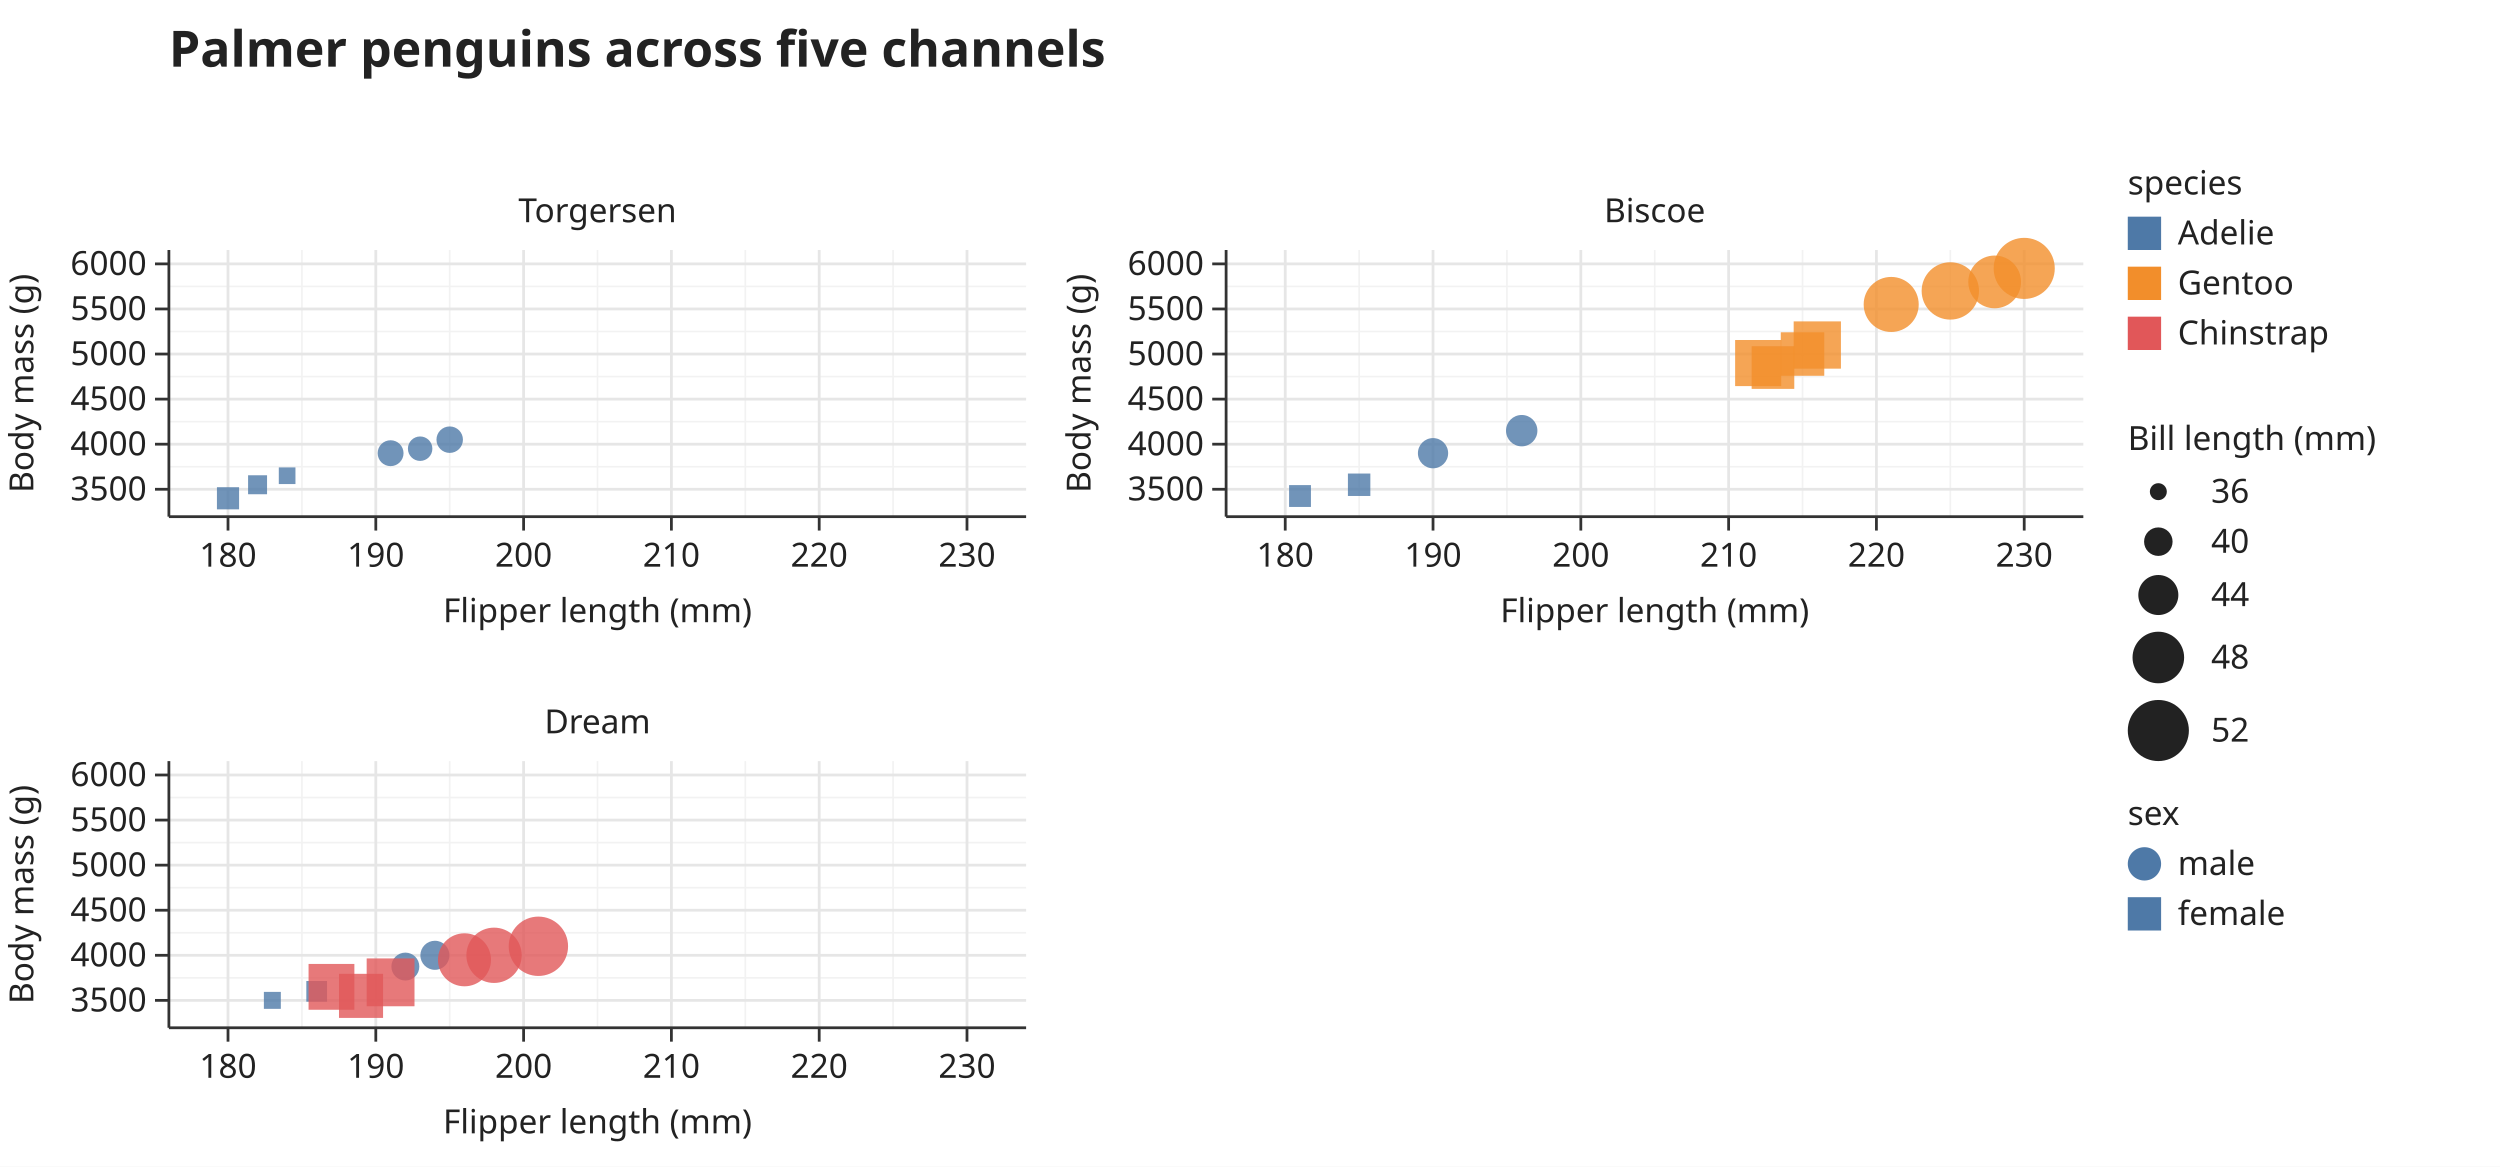
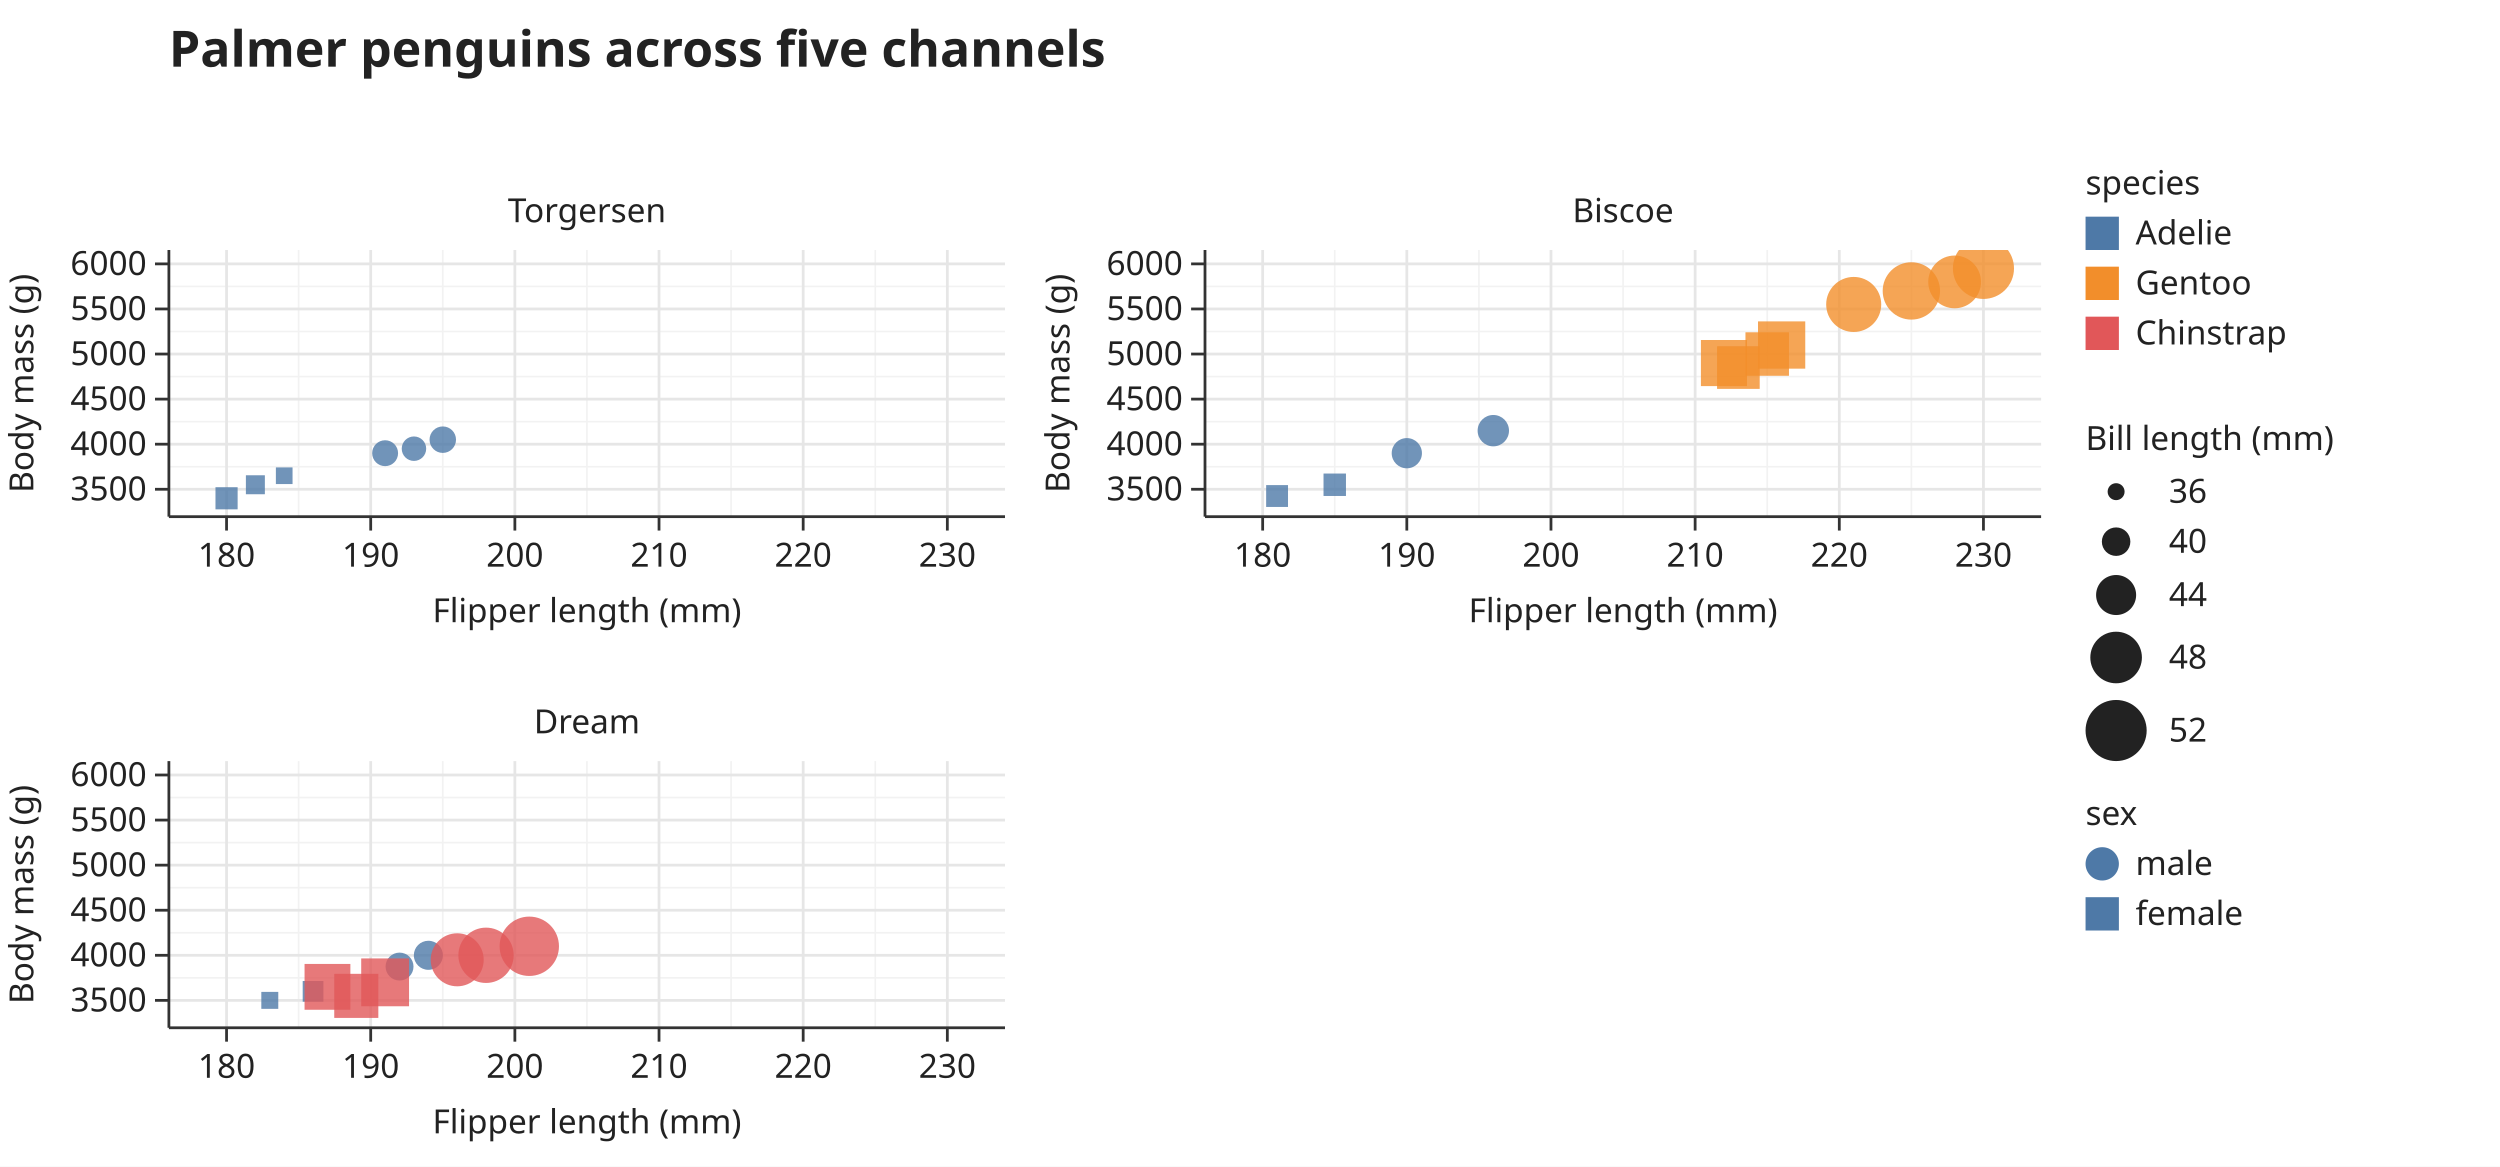
<svg xmlns="http://www.w3.org/2000/svg" width="900" height="420" viewBox="0 0 900 420" role="img" aria-label="Palmer penguins across five channels">
  <rect class="algraf-background" x="0" y="0" width="900" height="420" fill="#ffffff" />
  <text class="algraf-title" x="60.8" y="24" font-family="system-ui, sans-serif" font-size="18" font-weight="600" fill="#222222">Palmer penguins across five channels</text>
-   <rect class="algraf-plot-area algraf-facet-panel" x="60.8" y="90" width="308.6" height="96" fill="#ffffff" />
-   <rect class="algraf-plot-area algraf-facet-panel" x="441.4" y="90" width="308.6" height="96" fill="#ffffff" />
-   <rect class="algraf-plot-area algraf-facet-panel" x="60.8" y="274" width="308.6" height="96" fill="#ffffff" />
+   <rect class="algraf-plot-area algraf-facet-panel" x="60.8" y="90" width="301" height="96" fill="#ffffff" />
+   <rect class="algraf-plot-area algraf-facet-panel" x="433.8" y="90" width="301" height="96" fill="#ffffff" />
+   <rect class="algraf-plot-area algraf-facet-panel" x="60.8" y="274" width="301" height="96" fill="#ffffff" />
  <g class="algraf-facet-strip">
-     <rect x="60.8" y="66" width="308.6" height="18" fill="#ffffff" />
-     <text x="215.1" y="80" text-anchor="middle" font-family="system-ui, sans-serif" font-size="12" fill="#222222">Torgersen</text>
+     <rect x="60.8" y="66" width="301" height="18" fill="#ffffff" />
+     <text x="211.3" y="80" text-anchor="middle" font-family="system-ui, sans-serif" font-size="12" fill="#222222">Torgersen</text>
  </g>
  <g class="algraf-facet-strip">
-     <rect x="441.4" y="66" width="308.6" height="18" fill="#ffffff" />
-     <text x="595.7" y="80" text-anchor="middle" font-family="system-ui, sans-serif" font-size="12" fill="#222222">Biscoe</text>
+     <rect x="433.8" y="66" width="301" height="18" fill="#ffffff" />
+     <text x="584.3" y="80" text-anchor="middle" font-family="system-ui, sans-serif" font-size="12" fill="#222222">Biscoe</text>
  </g>
  <g class="algraf-facet-strip">
-     <rect x="60.8" y="250" width="308.6" height="18" fill="#ffffff" />
-     <text x="215.1" y="264" text-anchor="middle" font-family="system-ui, sans-serif" font-size="12" fill="#222222">Dream</text>
+     <rect x="60.8" y="250" width="301" height="18" fill="#ffffff" />
+     <text x="211.3" y="264" text-anchor="middle" font-family="system-ui, sans-serif" font-size="12" fill="#222222">Dream</text>
  </g>
  <g class="algraf-grid">
-     <line x1="108.686" y1="90" x2="108.686" y2="186" stroke="#f2f2f2" stroke-width="0.6" />
-     <line x1="161.893" y1="90" x2="161.893" y2="186" stroke="#f2f2f2" stroke-width="0.6" />
-     <line x1="215.1" y1="90" x2="215.1" y2="186" stroke="#f2f2f2" stroke-width="0.6" />
-     <line x1="268.307" y1="90" x2="268.307" y2="186" stroke="#f2f2f2" stroke-width="0.6" />
-     <line x1="321.514" y1="90" x2="321.514" y2="186" stroke="#f2f2f2" stroke-width="0.6" />
-     <line x1="60.8" y1="168.02" x2="369.4" y2="168.02" stroke="#f2f2f2" stroke-width="0.6" />
-     <line x1="60.8" y1="151.793" x2="369.4" y2="151.793" stroke="#f2f2f2" stroke-width="0.6" />
-     <line x1="60.8" y1="135.566" x2="369.4" y2="135.566" stroke="#f2f2f2" stroke-width="0.6" />
-     <line x1="60.8" y1="119.339" x2="369.4" y2="119.339" stroke="#f2f2f2" stroke-width="0.6" />
-     <line x1="60.8" y1="103.112" x2="369.4" y2="103.112" stroke="#f2f2f2" stroke-width="0.6" />
-     <line x1="82.083" y1="90" x2="82.083" y2="186" stroke="#e6e6e6" stroke-width="1" />
-     <line x1="135.29" y1="90" x2="135.29" y2="186" stroke="#e6e6e6" stroke-width="1" />
-     <line x1="188.497" y1="90" x2="188.497" y2="186" stroke="#e6e6e6" stroke-width="1" />
-     <line x1="241.703" y1="90" x2="241.703" y2="186" stroke="#e6e6e6" stroke-width="1" />
-     <line x1="294.91" y1="90" x2="294.91" y2="186" stroke="#e6e6e6" stroke-width="1" />
-     <line x1="348.117" y1="90" x2="348.117" y2="186" stroke="#e6e6e6" stroke-width="1" />
-     <line x1="60.8" y1="176.134" x2="369.4" y2="176.134" stroke="#e6e6e6" stroke-width="1" />
-     <line x1="60.8" y1="159.907" x2="369.4" y2="159.907" stroke="#e6e6e6" stroke-width="1" />
-     <line x1="60.8" y1="143.68" x2="369.4" y2="143.68" stroke="#e6e6e6" stroke-width="1" />
-     <line x1="60.8" y1="127.452" x2="369.4" y2="127.452" stroke="#e6e6e6" stroke-width="1" />
-     <line x1="60.8" y1="111.225" x2="369.4" y2="111.225" stroke="#e6e6e6" stroke-width="1" />
-     <line x1="60.8" y1="94.998" x2="369.4" y2="94.998" stroke="#e6e6e6" stroke-width="1" />
+     <line x1="107.507" y1="90" x2="107.507" y2="186" stroke="#f2f2f2" stroke-width="0.6" />
+     <line x1="159.403" y1="90" x2="159.403" y2="186" stroke="#f2f2f2" stroke-width="0.6" />
+     <line x1="211.3" y1="90" x2="211.3" y2="186" stroke="#f2f2f2" stroke-width="0.6" />
+     <line x1="263.197" y1="90" x2="263.197" y2="186" stroke="#f2f2f2" stroke-width="0.6" />
+     <line x1="315.093" y1="90" x2="315.093" y2="186" stroke="#f2f2f2" stroke-width="0.6" />
+     <line x1="60.8" y1="168.02" x2="361.8" y2="168.02" stroke="#f2f2f2" stroke-width="0.6" />
+     <line x1="60.8" y1="151.793" x2="361.8" y2="151.793" stroke="#f2f2f2" stroke-width="0.6" />
+     <line x1="60.8" y1="135.566" x2="361.8" y2="135.566" stroke="#f2f2f2" stroke-width="0.6" />
+     <line x1="60.8" y1="119.339" x2="361.8" y2="119.339" stroke="#f2f2f2" stroke-width="0.6" />
+     <line x1="60.8" y1="103.112" x2="361.8" y2="103.112" stroke="#f2f2f2" stroke-width="0.6" />
+     <line x1="81.559" y1="90" x2="81.559" y2="186" stroke="#e6e6e6" stroke-width="1" />
+     <line x1="133.455" y1="90" x2="133.455" y2="186" stroke="#e6e6e6" stroke-width="1" />
+     <line x1="185.352" y1="90" x2="185.352" y2="186" stroke="#e6e6e6" stroke-width="1" />
+     <line x1="237.248" y1="90" x2="237.248" y2="186" stroke="#e6e6e6" stroke-width="1" />
+     <line x1="289.145" y1="90" x2="289.145" y2="186" stroke="#e6e6e6" stroke-width="1" />
+     <line x1="341.041" y1="90" x2="341.041" y2="186" stroke="#e6e6e6" stroke-width="1" />
+     <line x1="60.8" y1="176.134" x2="361.8" y2="176.134" stroke="#e6e6e6" stroke-width="1" />
+     <line x1="60.8" y1="159.907" x2="361.8" y2="159.907" stroke="#e6e6e6" stroke-width="1" />
+     <line x1="60.8" y1="143.68" x2="361.8" y2="143.68" stroke="#e6e6e6" stroke-width="1" />
+     <line x1="60.8" y1="127.452" x2="361.8" y2="127.452" stroke="#e6e6e6" stroke-width="1" />
+     <line x1="60.8" y1="111.225" x2="361.8" y2="111.225" stroke="#e6e6e6" stroke-width="1" />
+     <line x1="60.8" y1="94.998" x2="361.8" y2="94.998" stroke="#e6e6e6" stroke-width="1" />
  </g>
  <g class="algraf-grid">
-     <line x1="489.286" y1="90" x2="489.286" y2="186" stroke="#f2f2f2" stroke-width="0.6" />
-     <line x1="542.493" y1="90" x2="542.493" y2="186" stroke="#f2f2f2" stroke-width="0.6" />
-     <line x1="595.7" y1="90" x2="595.7" y2="186" stroke="#f2f2f2" stroke-width="0.6" />
-     <line x1="648.907" y1="90" x2="648.907" y2="186" stroke="#f2f2f2" stroke-width="0.6" />
-     <line x1="702.114" y1="90" x2="702.114" y2="186" stroke="#f2f2f2" stroke-width="0.6" />
-     <line x1="441.4" y1="168.02" x2="750" y2="168.02" stroke="#f2f2f2" stroke-width="0.6" />
-     <line x1="441.4" y1="151.793" x2="750" y2="151.793" stroke="#f2f2f2" stroke-width="0.6" />
-     <line x1="441.4" y1="135.566" x2="750" y2="135.566" stroke="#f2f2f2" stroke-width="0.6" />
-     <line x1="441.4" y1="119.339" x2="750" y2="119.339" stroke="#f2f2f2" stroke-width="0.6" />
-     <line x1="441.4" y1="103.112" x2="750" y2="103.112" stroke="#f2f2f2" stroke-width="0.6" />
-     <line x1="462.683" y1="90" x2="462.683" y2="186" stroke="#e6e6e6" stroke-width="1" />
-     <line x1="515.89" y1="90" x2="515.89" y2="186" stroke="#e6e6e6" stroke-width="1" />
-     <line x1="569.097" y1="90" x2="569.097" y2="186" stroke="#e6e6e6" stroke-width="1" />
-     <line x1="622.303" y1="90" x2="622.303" y2="186" stroke="#e6e6e6" stroke-width="1" />
-     <line x1="675.51" y1="90" x2="675.51" y2="186" stroke="#e6e6e6" stroke-width="1" />
-     <line x1="728.717" y1="90" x2="728.717" y2="186" stroke="#e6e6e6" stroke-width="1" />
-     <line x1="441.4" y1="176.134" x2="750" y2="176.134" stroke="#e6e6e6" stroke-width="1" />
-     <line x1="441.4" y1="159.907" x2="750" y2="159.907" stroke="#e6e6e6" stroke-width="1" />
-     <line x1="441.4" y1="143.68" x2="750" y2="143.68" stroke="#e6e6e6" stroke-width="1" />
-     <line x1="441.4" y1="127.452" x2="750" y2="127.452" stroke="#e6e6e6" stroke-width="1" />
-     <line x1="441.4" y1="111.225" x2="750" y2="111.225" stroke="#e6e6e6" stroke-width="1" />
-     <line x1="441.4" y1="94.998" x2="750" y2="94.998" stroke="#e6e6e6" stroke-width="1" />
+     <line x1="480.507" y1="90" x2="480.507" y2="186" stroke="#f2f2f2" stroke-width="0.6" />
+     <line x1="532.403" y1="90" x2="532.403" y2="186" stroke="#f2f2f2" stroke-width="0.6" />
+     <line x1="584.3" y1="90" x2="584.3" y2="186" stroke="#f2f2f2" stroke-width="0.6" />
+     <line x1="636.197" y1="90" x2="636.197" y2="186" stroke="#f2f2f2" stroke-width="0.6" />
+     <line x1="688.093" y1="90" x2="688.093" y2="186" stroke="#f2f2f2" stroke-width="0.6" />
+     <line x1="433.8" y1="168.02" x2="734.8" y2="168.02" stroke="#f2f2f2" stroke-width="0.6" />
+     <line x1="433.8" y1="151.793" x2="734.8" y2="151.793" stroke="#f2f2f2" stroke-width="0.6" />
+     <line x1="433.8" y1="135.566" x2="734.8" y2="135.566" stroke="#f2f2f2" stroke-width="0.6" />
+     <line x1="433.8" y1="119.339" x2="734.8" y2="119.339" stroke="#f2f2f2" stroke-width="0.6" />
+     <line x1="433.8" y1="103.112" x2="734.8" y2="103.112" stroke="#f2f2f2" stroke-width="0.6" />
+     <line x1="454.559" y1="90" x2="454.559" y2="186" stroke="#e6e6e6" stroke-width="1" />
+     <line x1="506.455" y1="90" x2="506.455" y2="186" stroke="#e6e6e6" stroke-width="1" />
+     <line x1="558.352" y1="90" x2="558.352" y2="186" stroke="#e6e6e6" stroke-width="1" />
+     <line x1="610.248" y1="90" x2="610.248" y2="186" stroke="#e6e6e6" stroke-width="1" />
+     <line x1="662.145" y1="90" x2="662.145" y2="186" stroke="#e6e6e6" stroke-width="1" />
+     <line x1="714.041" y1="90" x2="714.041" y2="186" stroke="#e6e6e6" stroke-width="1" />
+     <line x1="433.8" y1="176.134" x2="734.8" y2="176.134" stroke="#e6e6e6" stroke-width="1" />
+     <line x1="433.8" y1="159.907" x2="734.8" y2="159.907" stroke="#e6e6e6" stroke-width="1" />
+     <line x1="433.8" y1="143.68" x2="734.8" y2="143.68" stroke="#e6e6e6" stroke-width="1" />
+     <line x1="433.8" y1="127.452" x2="734.8" y2="127.452" stroke="#e6e6e6" stroke-width="1" />
+     <line x1="433.8" y1="111.225" x2="734.8" y2="111.225" stroke="#e6e6e6" stroke-width="1" />
+     <line x1="433.8" y1="94.998" x2="734.8" y2="94.998" stroke="#e6e6e6" stroke-width="1" />
  </g>
  <g class="algraf-grid">
-     <line x1="108.686" y1="274" x2="108.686" y2="370" stroke="#f2f2f2" stroke-width="0.6" />
-     <line x1="161.893" y1="274" x2="161.893" y2="370" stroke="#f2f2f2" stroke-width="0.6" />
-     <line x1="215.1" y1="274" x2="215.1" y2="370" stroke="#f2f2f2" stroke-width="0.6" />
-     <line x1="268.307" y1="274" x2="268.307" y2="370" stroke="#f2f2f2" stroke-width="0.6" />
-     <line x1="321.514" y1="274" x2="321.514" y2="370" stroke="#f2f2f2" stroke-width="0.6" />
-     <line x1="60.8" y1="352.02" x2="369.4" y2="352.02" stroke="#f2f2f2" stroke-width="0.6" />
-     <line x1="60.8" y1="335.793" x2="369.4" y2="335.793" stroke="#f2f2f2" stroke-width="0.6" />
-     <line x1="60.8" y1="319.566" x2="369.4" y2="319.566" stroke="#f2f2f2" stroke-width="0.6" />
-     <line x1="60.8" y1="303.339" x2="369.4" y2="303.339" stroke="#f2f2f2" stroke-width="0.6" />
-     <line x1="60.8" y1="287.112" x2="369.4" y2="287.112" stroke="#f2f2f2" stroke-width="0.6" />
-     <line x1="82.083" y1="274" x2="82.083" y2="370" stroke="#e6e6e6" stroke-width="1" />
-     <line x1="135.29" y1="274" x2="135.29" y2="370" stroke="#e6e6e6" stroke-width="1" />
-     <line x1="188.497" y1="274" x2="188.497" y2="370" stroke="#e6e6e6" stroke-width="1" />
-     <line x1="241.703" y1="274" x2="241.703" y2="370" stroke="#e6e6e6" stroke-width="1" />
-     <line x1="294.91" y1="274" x2="294.91" y2="370" stroke="#e6e6e6" stroke-width="1" />
-     <line x1="348.117" y1="274" x2="348.117" y2="370" stroke="#e6e6e6" stroke-width="1" />
-     <line x1="60.8" y1="360.134" x2="369.4" y2="360.134" stroke="#e6e6e6" stroke-width="1" />
-     <line x1="60.8" y1="343.907" x2="369.4" y2="343.907" stroke="#e6e6e6" stroke-width="1" />
-     <line x1="60.8" y1="327.68" x2="369.4" y2="327.68" stroke="#e6e6e6" stroke-width="1" />
-     <line x1="60.8" y1="311.452" x2="369.4" y2="311.452" stroke="#e6e6e6" stroke-width="1" />
-     <line x1="60.8" y1="295.225" x2="369.4" y2="295.225" stroke="#e6e6e6" stroke-width="1" />
-     <line x1="60.8" y1="278.998" x2="369.4" y2="278.998" stroke="#e6e6e6" stroke-width="1" />
-   </g>
-   <g class="algraf-layer algraf-geom-point">
-     <circle cx="140.61" cy="163.152" r="4.662" fill="#4E79A7" opacity="0.8" />
-     <rect x="89.309" y="171.096" width="6.831" height="6.831" fill="#4E79A7" opacity="0.8" />
-     <circle cx="161.893" cy="158.284" r="4.766" fill="#4E79A7" opacity="0.8" />
-     <rect x="78.096" y="175.392" width="7.974" height="7.974" fill="#4E79A7" opacity="0.8" />
-     <circle cx="151.252" cy="161.529" r="4.403" fill="#4E79A7" opacity="0.8" />
-     <rect x="100.366" y="168.266" width="6" height="6" fill="#4E79A7" opacity="0.8" />
-   </g>
-   <g class="algraf-layer algraf-geom-point">
-     <circle cx="515.89" cy="163.152" r="5.442" fill="#4E79A7" opacity="0.8" />
-     <rect x="464.068" y="174.633" width="7.87" height="7.87" fill="#4E79A7" opacity="0.8" />
-     <circle cx="547.814" cy="155.039" r="5.649" fill="#4E79A7" opacity="0.8" />
-     <rect x="485.247" y="170.472" width="8.078" height="8.078" fill="#4E79A7" opacity="0.8" />
-     <circle cx="680.831" cy="109.602" r="9.909" fill="#F28E2B" opacity="0.8" />
-     <rect x="624.646" y="122.399" width="16.597" height="16.597" fill="#F28E2B" opacity="0.8" />
-     <circle cx="702.114" cy="104.734" r="10.325" fill="#F28E2B" opacity="0.8" />
-     <rect x="641.076" y="119.621" width="15.662" height="15.662" fill="#F28E2B" opacity="0.8" />
-     <circle cx="728.717" cy="96.621" r="11" fill="#F28E2B" opacity="0.8" />
-     <rect x="630.59" y="124.645" width="15.351" height="15.351" fill="#F28E2B" opacity="0.8" />
-     <circle cx="718.076" cy="101.489" r="9.494" fill="#F28E2B" opacity="0.8" />
-     <rect x="645.721" y="115.7" width="17.013" height="17.013" fill="#F28E2B" opacity="0.8" />
-   </g>
-   <g class="algraf-layer algraf-geom-point">
-     <circle cx="145.931" cy="347.963" r="5.026" fill="#4E79A7" opacity="0.8" />
-     <rect x="94.993" y="357.082" width="6.104" height="6.104" fill="#4E79A7" opacity="0.8" />
-     <circle cx="156.572" cy="343.907" r="5.234" fill="#4E79A7" opacity="0.8" />
-     <rect x="110.28" y="353.161" width="7.455" height="7.455" fill="#4E79A7" opacity="0.8" />
-     <circle cx="167.214" cy="345.529" r="9.545" fill="#E15759" opacity="0.8" />
-     <rect x="111.081" y="347.019" width="16.494" height="16.494" fill="#E15759" opacity="0.8" />
-     <circle cx="193.817" cy="340.661" r="10.688" fill="#E15759" opacity="0.8" />
-     <rect x="132" y="345.033" width="17.221" height="17.221" fill="#E15759" opacity="0.8" />
-     <circle cx="177.855" cy="343.907" r="9.961" fill="#E15759" opacity="0.8" />
-     <rect x="122.034" y="350.576" width="15.87" height="15.87" fill="#E15759" opacity="0.8" />
+     <line x1="107.507" y1="274" x2="107.507" y2="370" stroke="#f2f2f2" stroke-width="0.6" />
+     <line x1="159.403" y1="274" x2="159.403" y2="370" stroke="#f2f2f2" stroke-width="0.6" />
+     <line x1="211.3" y1="274" x2="211.3" y2="370" stroke="#f2f2f2" stroke-width="0.6" />
+     <line x1="263.197" y1="274" x2="263.197" y2="370" stroke="#f2f2f2" stroke-width="0.6" />
+     <line x1="315.093" y1="274" x2="315.093" y2="370" stroke="#f2f2f2" stroke-width="0.6" />
+     <line x1="60.8" y1="352.02" x2="361.8" y2="352.02" stroke="#f2f2f2" stroke-width="0.6" />
+     <line x1="60.8" y1="335.793" x2="361.8" y2="335.793" stroke="#f2f2f2" stroke-width="0.6" />
+     <line x1="60.8" y1="319.566" x2="361.8" y2="319.566" stroke="#f2f2f2" stroke-width="0.6" />
+     <line x1="60.8" y1="303.339" x2="361.8" y2="303.339" stroke="#f2f2f2" stroke-width="0.6" />
+     <line x1="60.8" y1="287.112" x2="361.8" y2="287.112" stroke="#f2f2f2" stroke-width="0.6" />
+     <line x1="81.559" y1="274" x2="81.559" y2="370" stroke="#e6e6e6" stroke-width="1" />
+     <line x1="133.455" y1="274" x2="133.455" y2="370" stroke="#e6e6e6" stroke-width="1" />
+     <line x1="185.352" y1="274" x2="185.352" y2="370" stroke="#e6e6e6" stroke-width="1" />
+     <line x1="237.248" y1="274" x2="237.248" y2="370" stroke="#e6e6e6" stroke-width="1" />
+     <line x1="289.145" y1="274" x2="289.145" y2="370" stroke="#e6e6e6" stroke-width="1" />
+     <line x1="341.041" y1="274" x2="341.041" y2="370" stroke="#e6e6e6" stroke-width="1" />
+     <line x1="60.8" y1="360.134" x2="361.8" y2="360.134" stroke="#e6e6e6" stroke-width="1" />
+     <line x1="60.8" y1="343.907" x2="361.8" y2="343.907" stroke="#e6e6e6" stroke-width="1" />
+     <line x1="60.8" y1="327.68" x2="361.8" y2="327.68" stroke="#e6e6e6" stroke-width="1" />
+     <line x1="60.8" y1="311.452" x2="361.8" y2="311.452" stroke="#e6e6e6" stroke-width="1" />
+     <line x1="60.8" y1="295.225" x2="361.8" y2="295.225" stroke="#e6e6e6" stroke-width="1" />
+     <line x1="60.8" y1="278.998" x2="361.8" y2="278.998" stroke="#e6e6e6" stroke-width="1" />
+   </g>
+   <defs>
+     <clipPath id="algraf-clip-0">
+       <rect x="60.8" y="90" width="301" height="96" />
+     </clipPath>
+   </defs>
+   <g clip-path="url(#algraf-clip-0)">
+     <g class="algraf-layer algraf-geom-point">
+       <circle cx="138.645" cy="163.152" r="4.662" fill="#4E79A7" opacity="0.8" />
+       <rect x="88.522" y="171.096" width="6.831" height="6.831" fill="#4E79A7" opacity="0.8" />
+       <circle cx="159.403" cy="158.284" r="4.766" fill="#4E79A7" opacity="0.8" />
+       <rect x="77.572" y="175.392" width="7.974" height="7.974" fill="#4E79A7" opacity="0.8" />
+       <circle cx="149.024" cy="161.529" r="4.403" fill="#4E79A7" opacity="0.8" />
+       <rect x="99.317" y="168.266" width="6" height="6" fill="#4E79A7" opacity="0.8" />
+     </g>
+   </g>
+   <defs>
+     <clipPath id="algraf-clip-1">
+       <rect x="433.8" y="90" width="301" height="96" />
+     </clipPath>
+   </defs>
+   <g clip-path="url(#algraf-clip-1)">
+     <g class="algraf-layer algraf-geom-point">
+       <circle cx="506.455" cy="163.152" r="5.442" fill="#4E79A7" opacity="0.8" />
+       <rect x="455.813" y="174.633" width="7.87" height="7.87" fill="#4E79A7" opacity="0.8" />
+       <circle cx="537.593" cy="155.039" r="5.649" fill="#4E79A7" opacity="0.8" />
+       <rect x="476.468" y="170.472" width="8.078" height="8.078" fill="#4E79A7" opacity="0.8" />
+       <circle cx="667.334" cy="109.602" r="9.909" fill="#F28E2B" opacity="0.8" />
+       <rect x="612.329" y="122.399" width="16.597" height="16.597" fill="#F28E2B" opacity="0.8" />
+       <circle cx="688.093" cy="104.734" r="10.325" fill="#F28E2B" opacity="0.8" />
+       <rect x="628.365" y="119.621" width="15.662" height="15.662" fill="#F28E2B" opacity="0.8" />
+       <circle cx="714.041" cy="96.621" r="11" fill="#F28E2B" opacity="0.8" />
+       <rect x="618.142" y="124.645" width="15.351" height="15.351" fill="#F28E2B" opacity="0.8" />
+       <circle cx="703.662" cy="101.489" r="9.494" fill="#F28E2B" opacity="0.8" />
+       <rect x="632.88" y="115.7" width="17.013" height="17.013" fill="#F28E2B" opacity="0.8" />
+     </g>
+   </g>
+   <defs>
+     <clipPath id="algraf-clip-2">
+       <rect x="60.8" y="274" width="301" height="96" />
+     </clipPath>
+   </defs>
+   <g clip-path="url(#algraf-clip-2)">
+     <g class="algraf-layer algraf-geom-point">
+       <circle cx="143.834" cy="347.963" r="5.026" fill="#4E79A7" opacity="0.8" />
+       <rect x="94.076" y="357.082" width="6.104" height="6.104" fill="#4E79A7" opacity="0.8" />
+       <circle cx="154.214" cy="343.907" r="5.234" fill="#4E79A7" opacity="0.8" />
+       <rect x="108.969" y="353.161" width="7.455" height="7.455" fill="#4E79A7" opacity="0.8" />
+       <circle cx="164.593" cy="345.529" r="9.545" fill="#E15759" opacity="0.8" />
+       <rect x="109.639" y="347.019" width="16.494" height="16.494" fill="#E15759" opacity="0.8" />
+       <circle cx="190.541" cy="340.661" r="10.688" fill="#E15759" opacity="0.8" />
+       <rect x="130.034" y="345.033" width="17.221" height="17.221" fill="#E15759" opacity="0.8" />
+       <circle cx="174.972" cy="343.907" r="9.961" fill="#E15759" opacity="0.8" />
+       <rect x="120.33" y="350.576" width="15.87" height="15.87" fill="#E15759" opacity="0.8" />
+     </g>
  </g>
  <g class="algraf-axes">
-     <line x1="60.8" y1="186" x2="369.4" y2="186" stroke="#333333" stroke-width="1" />
-     <line x1="82.083" y1="186" x2="82.083" y2="191" stroke="#333333" stroke-width="1" />
-     <text x="82.083" y="204" text-anchor="middle" font-family="system-ui, sans-serif" font-size="12" fill="#222222">180</text>
-     <line x1="135.29" y1="186" x2="135.29" y2="191" stroke="#333333" stroke-width="1" />
-     <text x="135.29" y="204" text-anchor="middle" font-family="system-ui, sans-serif" font-size="12" fill="#222222">190</text>
-     <line x1="188.497" y1="186" x2="188.497" y2="191" stroke="#333333" stroke-width="1" />
-     <text x="188.497" y="204" text-anchor="middle" font-family="system-ui, sans-serif" font-size="12" fill="#222222">200</text>
-     <line x1="241.703" y1="186" x2="241.703" y2="191" stroke="#333333" stroke-width="1" />
-     <text x="241.703" y="204" text-anchor="middle" font-family="system-ui, sans-serif" font-size="12" fill="#222222">210</text>
-     <line x1="294.91" y1="186" x2="294.91" y2="191" stroke="#333333" stroke-width="1" />
-     <text x="294.91" y="204" text-anchor="middle" font-family="system-ui, sans-serif" font-size="12" fill="#222222">220</text>
-     <line x1="348.117" y1="186" x2="348.117" y2="191" stroke="#333333" stroke-width="1" />
-     <text x="348.117" y="204" text-anchor="middle" font-family="system-ui, sans-serif" font-size="12" fill="#222222">230</text>
-     <text x="215.1" y="224" text-anchor="middle" font-family="system-ui, sans-serif" font-size="12" fill="#222222">Flipper length (mm)</text>
+     <line x1="60.8" y1="186" x2="361.8" y2="186" stroke="#333333" stroke-width="1" />
+     <line x1="81.559" y1="186" x2="81.559" y2="191" stroke="#333333" stroke-width="1" />
+     <text x="81.559" y="204" text-anchor="middle" font-family="system-ui, sans-serif" font-size="12" fill="#222222">180</text>
+     <line x1="133.455" y1="186" x2="133.455" y2="191" stroke="#333333" stroke-width="1" />
+     <text x="133.455" y="204" text-anchor="middle" font-family="system-ui, sans-serif" font-size="12" fill="#222222">190</text>
+     <line x1="185.352" y1="186" x2="185.352" y2="191" stroke="#333333" stroke-width="1" />
+     <text x="185.352" y="204" text-anchor="middle" font-family="system-ui, sans-serif" font-size="12" fill="#222222">200</text>
+     <line x1="237.248" y1="186" x2="237.248" y2="191" stroke="#333333" stroke-width="1" />
+     <text x="237.248" y="204" text-anchor="middle" font-family="system-ui, sans-serif" font-size="12" fill="#222222">210</text>
+     <line x1="289.145" y1="186" x2="289.145" y2="191" stroke="#333333" stroke-width="1" />
+     <text x="289.145" y="204" text-anchor="middle" font-family="system-ui, sans-serif" font-size="12" fill="#222222">220</text>
+     <line x1="341.041" y1="186" x2="341.041" y2="191" stroke="#333333" stroke-width="1" />
+     <text x="341.041" y="204" text-anchor="middle" font-family="system-ui, sans-serif" font-size="12" fill="#222222">230</text>
+     <text x="211.3" y="224" text-anchor="middle" font-family="system-ui, sans-serif" font-size="12" fill="#222222">Flipper length (mm)</text>
    <line x1="60.8" y1="90" x2="60.8" y2="186" stroke="#333333" stroke-width="1" />
    <line x1="55.8" y1="176.134" x2="60.8" y2="176.134" stroke="#333333" stroke-width="1" />
    <text x="52.8" y="180.134" text-anchor="end" font-family="system-ui, sans-serif" font-size="12" fill="#222222">3500</text>
    <line x1="55.8" y1="159.907" x2="60.8" y2="159.907" stroke="#333333" stroke-width="1" />
    <text x="52.8" y="163.907" text-anchor="end" font-family="system-ui, sans-serif" font-size="12" fill="#222222">4000</text>
    <line x1="55.8" y1="143.68" x2="60.8" y2="143.68" stroke="#333333" stroke-width="1" />
    <text x="52.8" y="147.68" text-anchor="end" font-family="system-ui, sans-serif" font-size="12" fill="#222222">4500</text>
    <line x1="55.8" y1="127.452" x2="60.8" y2="127.452" stroke="#333333" stroke-width="1" />
    <text x="52.8" y="131.452" text-anchor="end" font-family="system-ui, sans-serif" font-size="12" fill="#222222">5000</text>
    <line x1="55.8" y1="111.225" x2="60.8" y2="111.225" stroke="#333333" stroke-width="1" />
    <text x="52.8" y="115.225" text-anchor="end" font-family="system-ui, sans-serif" font-size="12" fill="#222222">5500</text>
    <line x1="55.8" y1="94.998" x2="60.8" y2="94.998" stroke="#333333" stroke-width="1" />
    <text x="52.8" y="98.998" text-anchor="end" font-family="system-ui, sans-serif" font-size="12" fill="#222222">6000</text>
    <text x="12" y="138" text-anchor="middle" transform="rotate(-90 12 138)" font-family="system-ui, sans-serif" font-size="12" fill="#222222">Body mass (g)</text>
  </g>
  <g class="algraf-axes">
-     <line x1="441.4" y1="186" x2="750" y2="186" stroke="#333333" stroke-width="1" />
-     <line x1="462.683" y1="186" x2="462.683" y2="191" stroke="#333333" stroke-width="1" />
-     <text x="462.683" y="204" text-anchor="middle" font-family="system-ui, sans-serif" font-size="12" fill="#222222">180</text>
-     <line x1="515.89" y1="186" x2="515.89" y2="191" stroke="#333333" stroke-width="1" />
-     <text x="515.89" y="204" text-anchor="middle" font-family="system-ui, sans-serif" font-size="12" fill="#222222">190</text>
-     <line x1="569.097" y1="186" x2="569.097" y2="191" stroke="#333333" stroke-width="1" />
-     <text x="569.097" y="204" text-anchor="middle" font-family="system-ui, sans-serif" font-size="12" fill="#222222">200</text>
-     <line x1="622.303" y1="186" x2="622.303" y2="191" stroke="#333333" stroke-width="1" />
-     <text x="622.303" y="204" text-anchor="middle" font-family="system-ui, sans-serif" font-size="12" fill="#222222">210</text>
-     <line x1="675.51" y1="186" x2="675.51" y2="191" stroke="#333333" stroke-width="1" />
-     <text x="675.51" y="204" text-anchor="middle" font-family="system-ui, sans-serif" font-size="12" fill="#222222">220</text>
-     <line x1="728.717" y1="186" x2="728.717" y2="191" stroke="#333333" stroke-width="1" />
-     <text x="728.717" y="204" text-anchor="middle" font-family="system-ui, sans-serif" font-size="12" fill="#222222">230</text>
-     <text x="595.7" y="224" text-anchor="middle" font-family="system-ui, sans-serif" font-size="12" fill="#222222">Flipper length (mm)</text>
-     <line x1="441.4" y1="90" x2="441.4" y2="186" stroke="#333333" stroke-width="1" />
-     <line x1="436.4" y1="176.134" x2="441.4" y2="176.134" stroke="#333333" stroke-width="1" />
-     <text x="433.4" y="180.134" text-anchor="end" font-family="system-ui, sans-serif" font-size="12" fill="#222222">3500</text>
-     <line x1="436.4" y1="159.907" x2="441.4" y2="159.907" stroke="#333333" stroke-width="1" />
-     <text x="433.4" y="163.907" text-anchor="end" font-family="system-ui, sans-serif" font-size="12" fill="#222222">4000</text>
-     <line x1="436.4" y1="143.68" x2="441.4" y2="143.68" stroke="#333333" stroke-width="1" />
-     <text x="433.4" y="147.68" text-anchor="end" font-family="system-ui, sans-serif" font-size="12" fill="#222222">4500</text>
-     <line x1="436.4" y1="127.452" x2="441.4" y2="127.452" stroke="#333333" stroke-width="1" />
-     <text x="433.4" y="131.452" text-anchor="end" font-family="system-ui, sans-serif" font-size="12" fill="#222222">5000</text>
-     <line x1="436.4" y1="111.225" x2="441.4" y2="111.225" stroke="#333333" stroke-width="1" />
-     <text x="433.4" y="115.225" text-anchor="end" font-family="system-ui, sans-serif" font-size="12" fill="#222222">5500</text>
-     <line x1="436.4" y1="94.998" x2="441.4" y2="94.998" stroke="#333333" stroke-width="1" />
-     <text x="433.4" y="98.998" text-anchor="end" font-family="system-ui, sans-serif" font-size="12" fill="#222222">6000</text>
-     <text x="392.6" y="138" text-anchor="middle" transform="rotate(-90 392.6 138)" font-family="system-ui, sans-serif" font-size="12" fill="#222222">Body mass (g)</text>
+     <line x1="433.8" y1="186" x2="734.8" y2="186" stroke="#333333" stroke-width="1" />
+     <line x1="454.559" y1="186" x2="454.559" y2="191" stroke="#333333" stroke-width="1" />
+     <text x="454.559" y="204" text-anchor="middle" font-family="system-ui, sans-serif" font-size="12" fill="#222222">180</text>
+     <line x1="506.455" y1="186" x2="506.455" y2="191" stroke="#333333" stroke-width="1" />
+     <text x="506.455" y="204" text-anchor="middle" font-family="system-ui, sans-serif" font-size="12" fill="#222222">190</text>
+     <line x1="558.352" y1="186" x2="558.352" y2="191" stroke="#333333" stroke-width="1" />
+     <text x="558.352" y="204" text-anchor="middle" font-family="system-ui, sans-serif" font-size="12" fill="#222222">200</text>
+     <line x1="610.248" y1="186" x2="610.248" y2="191" stroke="#333333" stroke-width="1" />
+     <text x="610.248" y="204" text-anchor="middle" font-family="system-ui, sans-serif" font-size="12" fill="#222222">210</text>
+     <line x1="662.145" y1="186" x2="662.145" y2="191" stroke="#333333" stroke-width="1" />
+     <text x="662.145" y="204" text-anchor="middle" font-family="system-ui, sans-serif" font-size="12" fill="#222222">220</text>
+     <line x1="714.041" y1="186" x2="714.041" y2="191" stroke="#333333" stroke-width="1" />
+     <text x="714.041" y="204" text-anchor="middle" font-family="system-ui, sans-serif" font-size="12" fill="#222222">230</text>
+     <text x="584.3" y="224" text-anchor="middle" font-family="system-ui, sans-serif" font-size="12" fill="#222222">Flipper length (mm)</text>
+     <line x1="433.8" y1="90" x2="433.8" y2="186" stroke="#333333" stroke-width="1" />
+     <line x1="428.8" y1="176.134" x2="433.8" y2="176.134" stroke="#333333" stroke-width="1" />
+     <text x="425.8" y="180.134" text-anchor="end" font-family="system-ui, sans-serif" font-size="12" fill="#222222">3500</text>
+     <line x1="428.8" y1="159.907" x2="433.8" y2="159.907" stroke="#333333" stroke-width="1" />
+     <text x="425.8" y="163.907" text-anchor="end" font-family="system-ui, sans-serif" font-size="12" fill="#222222">4000</text>
+     <line x1="428.8" y1="143.68" x2="433.8" y2="143.68" stroke="#333333" stroke-width="1" />
+     <text x="425.8" y="147.68" text-anchor="end" font-family="system-ui, sans-serif" font-size="12" fill="#222222">4500</text>
+     <line x1="428.8" y1="127.452" x2="433.8" y2="127.452" stroke="#333333" stroke-width="1" />
+     <text x="425.8" y="131.452" text-anchor="end" font-family="system-ui, sans-serif" font-size="12" fill="#222222">5000</text>
+     <line x1="428.8" y1="111.225" x2="433.8" y2="111.225" stroke="#333333" stroke-width="1" />
+     <text x="425.8" y="115.225" text-anchor="end" font-family="system-ui, sans-serif" font-size="12" fill="#222222">5500</text>
+     <line x1="428.8" y1="94.998" x2="433.8" y2="94.998" stroke="#333333" stroke-width="1" />
+     <text x="425.8" y="98.998" text-anchor="end" font-family="system-ui, sans-serif" font-size="12" fill="#222222">6000</text>
+     <text x="385" y="138" text-anchor="middle" transform="rotate(-90 385 138)" font-family="system-ui, sans-serif" font-size="12" fill="#222222">Body mass (g)</text>
  </g>
  <g class="algraf-axes">
-     <line x1="60.8" y1="370" x2="369.4" y2="370" stroke="#333333" stroke-width="1" />
-     <line x1="82.083" y1="370" x2="82.083" y2="375" stroke="#333333" stroke-width="1" />
-     <text x="82.083" y="388" text-anchor="middle" font-family="system-ui, sans-serif" font-size="12" fill="#222222">180</text>
-     <line x1="135.29" y1="370" x2="135.29" y2="375" stroke="#333333" stroke-width="1" />
-     <text x="135.29" y="388" text-anchor="middle" font-family="system-ui, sans-serif" font-size="12" fill="#222222">190</text>
-     <line x1="188.497" y1="370" x2="188.497" y2="375" stroke="#333333" stroke-width="1" />
-     <text x="188.497" y="388" text-anchor="middle" font-family="system-ui, sans-serif" font-size="12" fill="#222222">200</text>
-     <line x1="241.703" y1="370" x2="241.703" y2="375" stroke="#333333" stroke-width="1" />
-     <text x="241.703" y="388" text-anchor="middle" font-family="system-ui, sans-serif" font-size="12" fill="#222222">210</text>
-     <line x1="294.91" y1="370" x2="294.91" y2="375" stroke="#333333" stroke-width="1" />
-     <text x="294.91" y="388" text-anchor="middle" font-family="system-ui, sans-serif" font-size="12" fill="#222222">220</text>
-     <line x1="348.117" y1="370" x2="348.117" y2="375" stroke="#333333" stroke-width="1" />
-     <text x="348.117" y="388" text-anchor="middle" font-family="system-ui, sans-serif" font-size="12" fill="#222222">230</text>
-     <text x="215.1" y="408" text-anchor="middle" font-family="system-ui, sans-serif" font-size="12" fill="#222222">Flipper length (mm)</text>
+     <line x1="60.8" y1="370" x2="361.8" y2="370" stroke="#333333" stroke-width="1" />
+     <line x1="81.559" y1="370" x2="81.559" y2="375" stroke="#333333" stroke-width="1" />
+     <text x="81.559" y="388" text-anchor="middle" font-family="system-ui, sans-serif" font-size="12" fill="#222222">180</text>
+     <line x1="133.455" y1="370" x2="133.455" y2="375" stroke="#333333" stroke-width="1" />
+     <text x="133.455" y="388" text-anchor="middle" font-family="system-ui, sans-serif" font-size="12" fill="#222222">190</text>
+     <line x1="185.352" y1="370" x2="185.352" y2="375" stroke="#333333" stroke-width="1" />
+     <text x="185.352" y="388" text-anchor="middle" font-family="system-ui, sans-serif" font-size="12" fill="#222222">200</text>
+     <line x1="237.248" y1="370" x2="237.248" y2="375" stroke="#333333" stroke-width="1" />
+     <text x="237.248" y="388" text-anchor="middle" font-family="system-ui, sans-serif" font-size="12" fill="#222222">210</text>
+     <line x1="289.145" y1="370" x2="289.145" y2="375" stroke="#333333" stroke-width="1" />
+     <text x="289.145" y="388" text-anchor="middle" font-family="system-ui, sans-serif" font-size="12" fill="#222222">220</text>
+     <line x1="341.041" y1="370" x2="341.041" y2="375" stroke="#333333" stroke-width="1" />
+     <text x="341.041" y="388" text-anchor="middle" font-family="system-ui, sans-serif" font-size="12" fill="#222222">230</text>
+     <text x="211.3" y="408" text-anchor="middle" font-family="system-ui, sans-serif" font-size="12" fill="#222222">Flipper length (mm)</text>
    <line x1="60.8" y1="274" x2="60.8" y2="370" stroke="#333333" stroke-width="1" />
    <line x1="55.8" y1="360.134" x2="60.8" y2="360.134" stroke="#333333" stroke-width="1" />
    <text x="52.8" y="364.134" text-anchor="end" font-family="system-ui, sans-serif" font-size="12" fill="#222222">3500</text>
    <line x1="55.8" y1="343.907" x2="60.8" y2="343.907" stroke="#333333" stroke-width="1" />
    <text x="52.8" y="347.907" text-anchor="end" font-family="system-ui, sans-serif" font-size="12" fill="#222222">4000</text>
    <line x1="55.8" y1="327.68" x2="60.8" y2="327.68" stroke="#333333" stroke-width="1" />
    <text x="52.8" y="331.68" text-anchor="end" font-family="system-ui, sans-serif" font-size="12" fill="#222222">4500</text>
    <line x1="55.8" y1="311.452" x2="60.8" y2="311.452" stroke="#333333" stroke-width="1" />
    <text x="52.8" y="315.452" text-anchor="end" font-family="system-ui, sans-serif" font-size="12" fill="#222222">5000</text>
    <line x1="55.8" y1="295.225" x2="60.8" y2="295.225" stroke="#333333" stroke-width="1" />
    <text x="52.8" y="299.225" text-anchor="end" font-family="system-ui, sans-serif" font-size="12" fill="#222222">5500</text>
    <line x1="55.8" y1="278.998" x2="60.8" y2="278.998" stroke="#333333" stroke-width="1" />
    <text x="52.8" y="282.998" text-anchor="end" font-family="system-ui, sans-serif" font-size="12" fill="#222222">6000</text>
    <text x="12" y="322" text-anchor="middle" transform="rotate(-90 12 322)" font-family="system-ui, sans-serif" font-size="12" fill="#222222">Body mass (g)</text>
  </g>
  <g class="algraf-legends">
-     <text x="766" y="70" text-anchor="start" font-family="system-ui, sans-serif" font-size="12" fill="#222222">species</text>
-     <rect x="766" y="78" width="12" height="12" fill="#4E79A7" />
-     <text x="784" y="88" text-anchor="start" font-family="system-ui, sans-serif" font-size="12" fill="#222222">Adelie</text>
-     <rect x="766" y="96" width="12" height="12" fill="#F28E2B" />
-     <text x="784" y="106" text-anchor="start" font-family="system-ui, sans-serif" font-size="12" fill="#222222">Gentoo</text>
-     <rect x="766" y="114" width="12" height="12" fill="#E15759" />
-     <text x="784" y="124" text-anchor="start" font-family="system-ui, sans-serif" font-size="12" fill="#222222">Chinstrap</text>
-     <text x="766" y="162" text-anchor="start" font-family="system-ui, sans-serif" font-size="12" fill="#222222">Bill length (mm)</text>
-     <circle cx="777" cy="177" r="3.052" fill="#222222" />
-     <text x="796" y="181" text-anchor="start" font-family="system-ui, sans-serif" font-size="12" fill="#222222">36</text>
-     <circle cx="777" cy="195" r="5.13" fill="#222222" />
-     <text x="796" y="199" text-anchor="start" font-family="system-ui, sans-serif" font-size="12" fill="#222222">40</text>
-     <circle cx="777" cy="214.208" r="7.208" fill="#222222" />
-     <text x="796" y="218.208" text-anchor="start" font-family="system-ui, sans-serif" font-size="12" fill="#222222">44</text>
-     <circle cx="777" cy="236.701" r="9.286" fill="#222222" />
-     <text x="796" y="240.701" text-anchor="start" font-family="system-ui, sans-serif" font-size="12" fill="#222222">48</text>
-     <circle cx="777" cy="262.987" r="11" fill="#222222" />
-     <text x="796" y="266.987" text-anchor="start" font-family="system-ui, sans-serif" font-size="12" fill="#222222">52</text>
-     <text x="766" y="296.987" text-anchor="start" font-family="system-ui, sans-serif" font-size="12" fill="#222222">sex</text>
-     <circle cx="772" cy="310.987" r="6" fill="#4E79A7" />
-     <text x="784" y="314.987" text-anchor="start" font-family="system-ui, sans-serif" font-size="12" fill="#222222">male</text>
-     <rect x="766" y="322.987" width="12" height="12" fill="#4E79A7" />
-     <text x="784" y="332.987" text-anchor="start" font-family="system-ui, sans-serif" font-size="12" fill="#222222">female</text>
+     <text x="750.8" y="70" text-anchor="start" font-family="system-ui, sans-serif" font-size="12" fill="#222222">species</text>
+     <rect x="750.8" y="78" width="12" height="12" fill="#4E79A7" />
+     <text x="768.8" y="88" text-anchor="start" font-family="system-ui, sans-serif" font-size="12" fill="#222222">Adelie</text>
+     <rect x="750.8" y="96" width="12" height="12" fill="#F28E2B" />
+     <text x="768.8" y="106" text-anchor="start" font-family="system-ui, sans-serif" font-size="12" fill="#222222">Gentoo</text>
+     <rect x="750.8" y="114" width="12" height="12" fill="#E15759" />
+     <text x="768.8" y="124" text-anchor="start" font-family="system-ui, sans-serif" font-size="12" fill="#222222">Chinstrap</text>
+     <text x="750.8" y="162" text-anchor="start" font-family="system-ui, sans-serif" font-size="12" fill="#222222">Bill length (mm)</text>
+     <circle cx="761.8" cy="177" r="3.052" fill="#222222" />
+     <text x="780.8" y="181" text-anchor="start" font-family="system-ui, sans-serif" font-size="12" fill="#222222">36</text>
+     <circle cx="761.8" cy="195" r="5.13" fill="#222222" />
+     <text x="780.8" y="199" text-anchor="start" font-family="system-ui, sans-serif" font-size="12" fill="#222222">40</text>
+     <circle cx="761.8" cy="214.208" r="7.208" fill="#222222" />
+     <text x="780.8" y="218.208" text-anchor="start" font-family="system-ui, sans-serif" font-size="12" fill="#222222">44</text>
+     <circle cx="761.8" cy="236.701" r="9.286" fill="#222222" />
+     <text x="780.8" y="240.701" text-anchor="start" font-family="system-ui, sans-serif" font-size="12" fill="#222222">48</text>
+     <circle cx="761.8" cy="262.987" r="11" fill="#222222" />
+     <text x="780.8" y="266.987" text-anchor="start" font-family="system-ui, sans-serif" font-size="12" fill="#222222">52</text>
+     <text x="750.8" y="296.987" text-anchor="start" font-family="system-ui, sans-serif" font-size="12" fill="#222222">sex</text>
+     <circle cx="756.8" cy="310.987" r="6" fill="#4E79A7" />
+     <text x="768.8" y="314.987" text-anchor="start" font-family="system-ui, sans-serif" font-size="12" fill="#222222">male</text>
+     <rect x="750.8" y="322.987" width="12" height="12" fill="#4E79A7" />
+     <text x="768.8" y="332.987" text-anchor="start" font-family="system-ui, sans-serif" font-size="12" fill="#222222">female</text>
  </g>
</svg>
